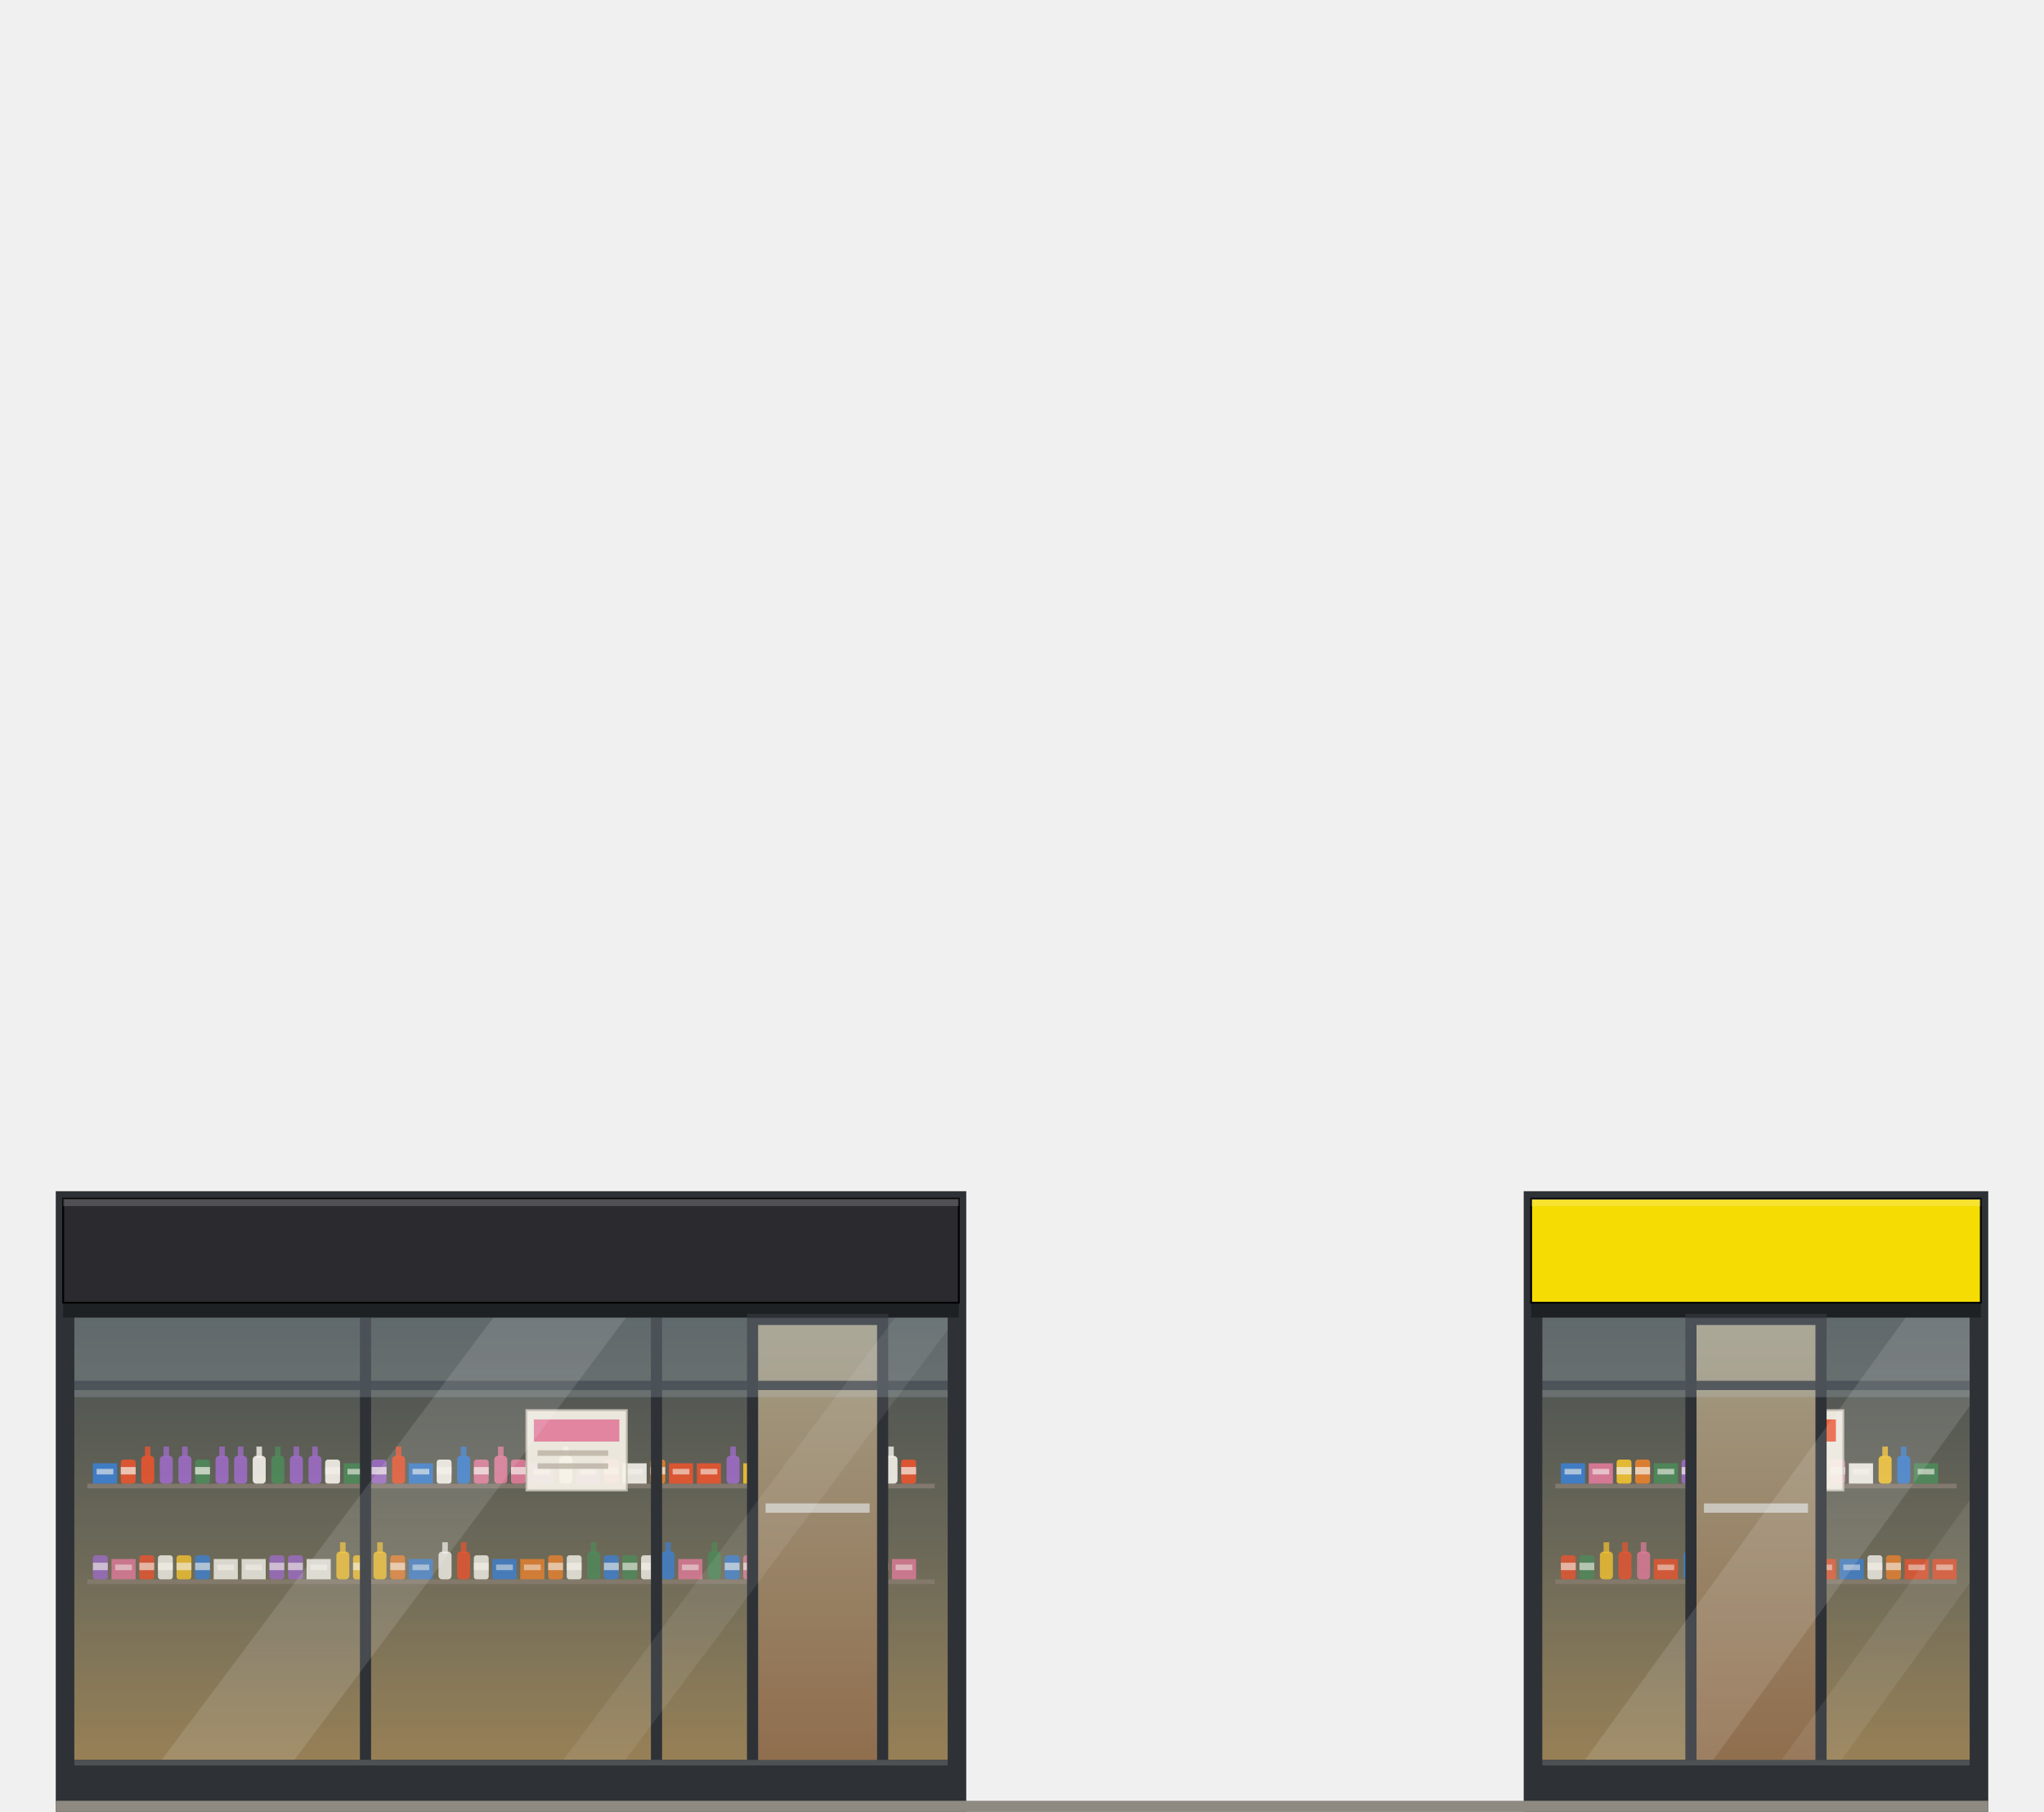
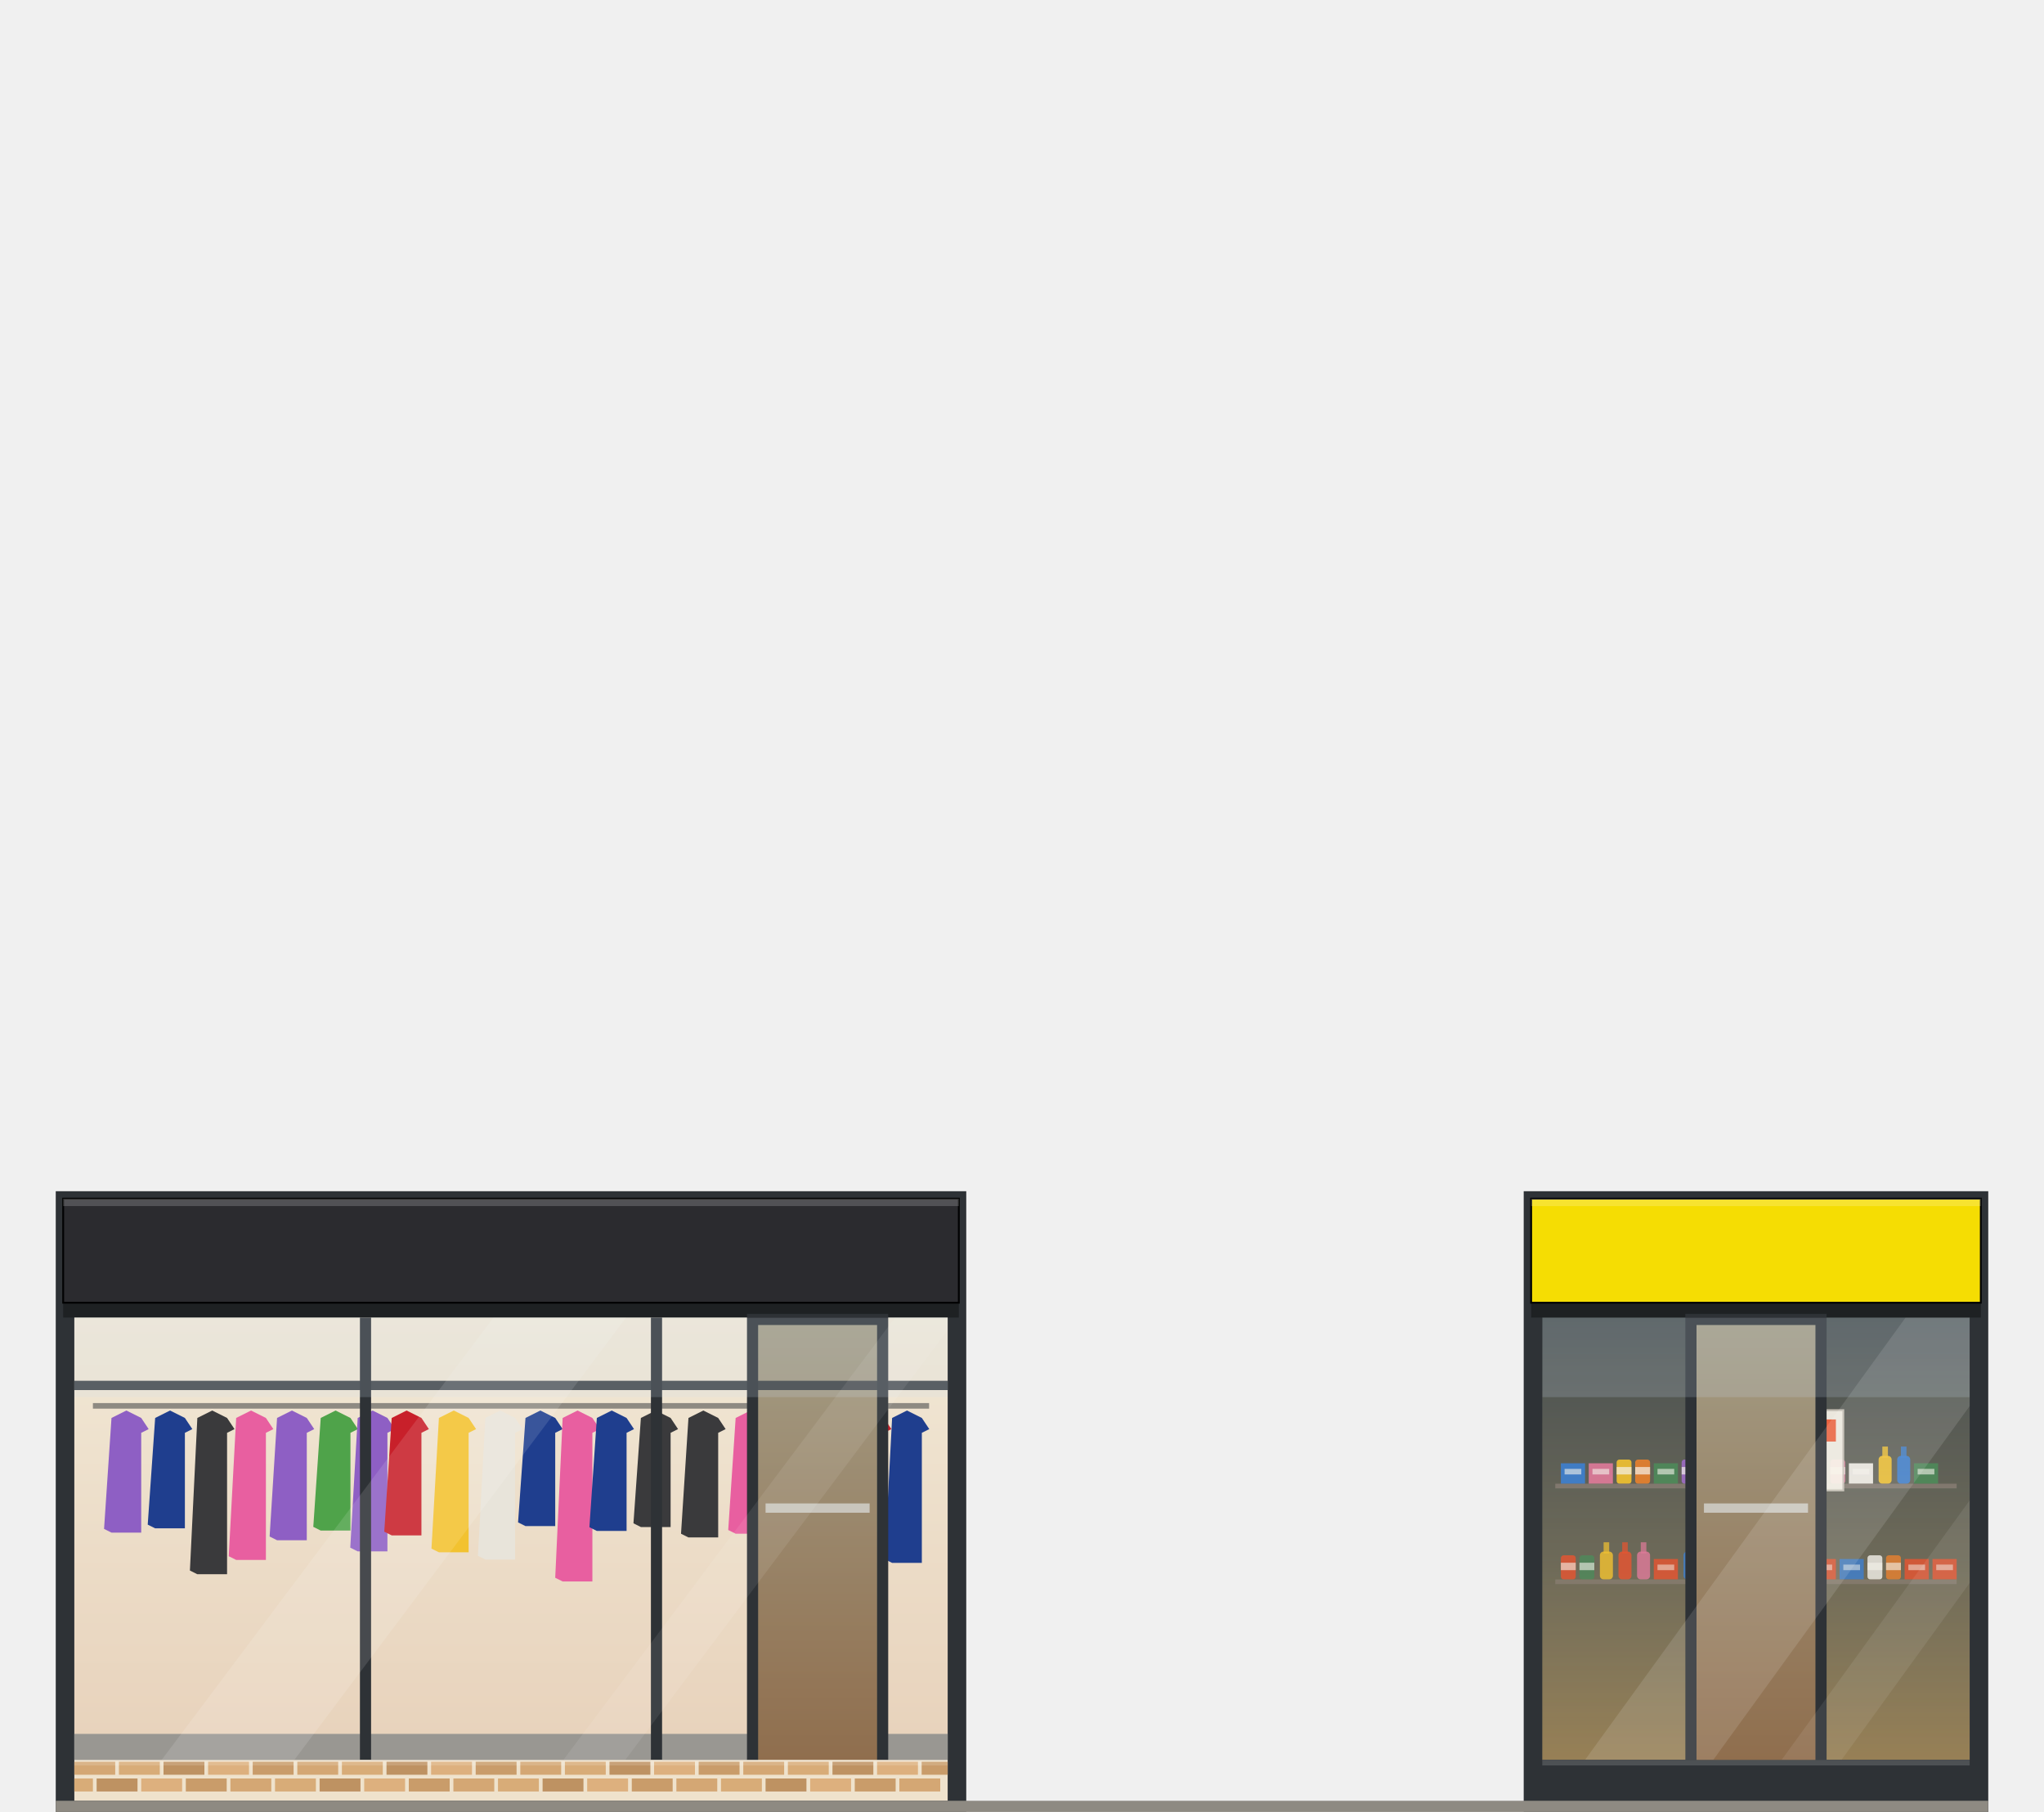
<svg xmlns="http://www.w3.org/2000/svg" width="1100.0" height="975.0" viewBox="0 0 1100.0 975.0">
  <defs>
    <linearGradient id="glass" x1="0" y1="0" x2="0" y2="1">
      <stop offset="0" stop-color="#C4E0EC" />
      <stop offset="1" stop-color="#557A90" />
    </linearGradient>
    <linearGradient id="shade" x1="0" y1="0" x2="0" y2="1">
      <stop offset="0" stop-color="#FFFFFF" stop-opacity="0.1" />
      <stop offset="1" stop-color="#000000" stop-opacity="0.16" />
    </linearGradient>
    <radialGradient id="glow">
      <stop offset="0" stop-color="#FFE9A8" stop-opacity="0.75" />
      <stop offset="1" stop-color="#FFE9A8" stop-opacity="0" />
    </radialGradient>
    <linearGradient id="warm" x1="0" y1="0" x2="0" y2="1">
      <stop offset="0" stop-color="#FFE7B5" />
      <stop offset="1" stop-color="#D98E4A" />
    </linearGradient>
    <linearGradient id="drop" x1="0" y1="0" x2="0" y2="1">
      <stop offset="0" stop-color="#2A1408" stop-opacity="0.3" />
      <stop offset="1" stop-color="#2A1408" stop-opacity="0" />
    </linearGradient>
    <linearGradient id="sun" x1="0" y1="0" x2="1" y2="0">
      <stop offset="0" stop-color="#FFE6B8" stop-opacity="0.14" />
      <stop offset="0.5" stop-color="#FFE6B8" stop-opacity="0" />
      <stop offset="1" stop-color="#1A0C14" stop-opacity="0.12" />
    </linearGradient>
    <radialGradient id="pumpkin_glow">
      <stop offset="0" stop-color="#FFB347" stop-opacity="0.6" />
      <stop offset="1" stop-color="#FFB347" stop-opacity="0" />
    </radialGradient>
  </defs>
  <rect x="30.0" y="641.0" width="490.0" height="334.0" fill="#2E3236" />
  <rect x="34.0" y="645.0" width="482.0" height="56.0" fill="#2B2B2E" stroke="#000000" stroke-width="1.0" opacity="0.95" />
  <rect x="34.0" y="645.0" width="482.0" height="4.0" fill="#FFFFFF" opacity="0.18" />
  <rect x="34.0" y="701.0" width="482.0" height="8.0" fill="#000000" opacity="0.35" />
  <rect x="40.0" y="709.0" width="470.0" height="238.0" fill="#2F3A41" />
-   <defs>
-     <linearGradient id="shoplit158" x1="0" y1="0" x2="0" y2="1">
-       <stop offset="0" stop-color="#FFE7B4" stop-opacity="0.12" />
-       <stop offset="0.55" stop-color="#FFD98E" stop-opacity="0.3" />
-       <stop offset="1" stop-color="#FFC66A" stop-opacity="0.5" />
-     </linearGradient>
-   </defs>
-   <rect x="40.0" y="709.0" width="470.0" height="238.0" fill="url(#shoplit158)" />
-   <rect x="50.0" y="787.4" width="13.0" height="11.0" fill="#3D7FD0" opacity="0.9" />
-   <rect x="52.0" y="790.4" width="9.0" height="3.0" fill="#F4F1EA" opacity="0.6" />
-   <rect x="65.0" y="785.4" width="8.0" height="13.0" fill="#E8542F" opacity="0.9" rx="1.5" />
-   <rect x="65.0" y="789.4" width="8.0" height="4.0" fill="#F4F1EA" opacity="0.7" />
-   <rect x="76.0" y="783.4" width="7.0" height="15.0" fill="#E8542F" opacity="0.9" rx="2" />
-   <rect x="78.0" y="778.4" width="3.0" height="6.0" fill="#E8542F" opacity="0.8" />
-   <rect x="86.0" y="783.4" width="7.0" height="15.0" fill="#9C6CC4" opacity="0.9" rx="2" />
-   <rect x="88.0" y="778.4" width="3.0" height="6.0" fill="#9C6CC4" opacity="0.8" />
-   <rect x="96.0" y="783.4" width="7.0" height="15.0" fill="#9C6CC4" opacity="0.9" rx="2" />
-   <rect x="98.0" y="778.4" width="3.0" height="6.0" fill="#9C6CC4" opacity="0.8" />
-   <rect x="105.0" y="785.4" width="8.0" height="13.0" fill="#4E8A5A" opacity="0.9" rx="1.5" />
-   <rect x="105.0" y="789.4" width="8.0" height="4.0" fill="#F4F1EA" opacity="0.7" />
-   <rect x="116.0" y="783.4" width="7.0" height="15.0" fill="#9C6CC4" opacity="0.9" rx="2" />
-   <rect x="118.0" y="778.4" width="3.0" height="6.0" fill="#9C6CC4" opacity="0.8" />
-   <rect x="126.0" y="783.4" width="7.0" height="15.0" fill="#9C6CC4" opacity="0.9" rx="2" />
-   <rect x="128.0" y="778.4" width="3.0" height="6.0" fill="#9C6CC4" opacity="0.8" />
-   <rect x="136.0" y="783.4" width="7.0" height="15.0" fill="#F4F1EA" opacity="0.9" rx="2" />
-   <rect x="138.0" y="778.4" width="3.0" height="6.0" fill="#F4F1EA" opacity="0.8" />
-   <rect x="146.0" y="783.4" width="7.0" height="15.0" fill="#4E8A5A" opacity="0.9" rx="2" />
-   <rect x="148.0" y="778.4" width="3.0" height="6.0" fill="#4E8A5A" opacity="0.8" />
-   <rect x="156.0" y="783.4" width="7.0" height="15.0" fill="#9C6CC4" opacity="0.9" rx="2" />
-   <rect x="158.0" y="778.4" width="3.0" height="6.0" fill="#9C6CC4" opacity="0.8" />
-   <rect x="166.0" y="783.4" width="7.0" height="15.0" fill="#9C6CC4" opacity="0.9" rx="2" />
-   <rect x="168.0" y="778.4" width="3.0" height="6.0" fill="#9C6CC4" opacity="0.8" />
-   <rect x="175.0" y="785.4" width="8.0" height="13.0" fill="#F4F1EA" opacity="0.9" rx="1.5" />
-   <rect x="175.0" y="789.4" width="8.0" height="4.0" fill="#F4F1EA" opacity="0.7" />
-   <rect x="185.0" y="787.4" width="13.0" height="11.0" fill="#4E8A5A" opacity="0.9" />
-   <rect x="187.0" y="790.4" width="9.0" height="3.0" fill="#F4F1EA" opacity="0.6" />
-   <rect x="200.0" y="785.4" width="8.0" height="13.0" fill="#9C6CC4" opacity="0.9" rx="1.5" />
-   <rect x="200.0" y="789.4" width="8.0" height="4.0" fill="#F4F1EA" opacity="0.7" />
-   <rect x="211.0" y="783.4" width="7.0" height="15.0" fill="#E8542F" opacity="0.9" rx="2" />
-   <rect x="213.0" y="778.4" width="3.0" height="6.0" fill="#E8542F" opacity="0.8" />
-   <rect x="220.0" y="787.4" width="13.0" height="11.0" fill="#3D7FD0" opacity="0.9" />
-   <rect x="222.0" y="790.4" width="9.0" height="3.0" fill="#F4F1EA" opacity="0.6" />
-   <rect x="235.0" y="785.4" width="8.0" height="13.0" fill="#F4F1EA" opacity="0.9" rx="1.5" />
-   <rect x="235.0" y="789.4" width="8.0" height="4.0" fill="#F4F1EA" opacity="0.7" />
-   <rect x="246.0" y="783.4" width="7.0" height="15.0" fill="#3D7FD0" opacity="0.9" rx="2" />
-   <rect x="248.0" y="778.4" width="3.0" height="6.0" fill="#3D7FD0" opacity="0.8" />
-   <rect x="255.0" y="785.4" width="8.0" height="13.0" fill="#E07A9A" opacity="0.9" rx="1.5" />
-   <rect x="255.0" y="789.4" width="8.0" height="4.0" fill="#F4F1EA" opacity="0.7" />
-   <rect x="266.0" y="783.4" width="7.0" height="15.0" fill="#E07A9A" opacity="0.9" rx="2" />
-   <rect x="268.0" y="778.4" width="3.0" height="6.0" fill="#E07A9A" opacity="0.8" />
-   <rect x="275.0" y="785.4" width="8.0" height="13.0" fill="#E07A9A" opacity="0.9" rx="1.5" />
-   <rect x="275.0" y="789.4" width="8.0" height="4.0" fill="#F4F1EA" opacity="0.7" />
-   <rect x="285.0" y="787.4" width="13.0" height="11.0" fill="#9C6CC4" opacity="0.9" />
-   <rect x="287.0" y="790.4" width="9.0" height="3.0" fill="#F4F1EA" opacity="0.6" />
-   <rect x="301.0" y="783.4" width="7.0" height="15.0" fill="#F4F1EA" opacity="0.9" rx="2" />
-   <rect x="303.0" y="778.4" width="3.0" height="6.0" fill="#F4F1EA" opacity="0.8" />
-   <rect x="310.0" y="787.4" width="13.0" height="11.0" fill="#9C6CC4" opacity="0.9" />
-   <rect x="312.0" y="790.4" width="9.0" height="3.0" fill="#F4F1EA" opacity="0.6" />
-   <rect x="325.0" y="785.4" width="8.0" height="13.0" fill="#E07A9A" opacity="0.9" rx="1.5" />
-   <rect x="325.0" y="789.4" width="8.0" height="4.0" fill="#F4F1EA" opacity="0.7" />
-   <rect x="335.0" y="787.4" width="13.0" height="11.0" fill="#F4F1EA" opacity="0.9" />
-   <rect x="337.0" y="790.4" width="9.0" height="3.0" fill="#F4F1EA" opacity="0.6" />
-   <rect x="350.0" y="785.4" width="8.0" height="13.0" fill="#E8812E" opacity="0.9" rx="1.5" />
-   <rect x="350.0" y="789.4" width="8.0" height="4.0" fill="#F4F1EA" opacity="0.7" />
-   <rect x="360.0" y="787.4" width="13.0" height="11.0" fill="#E8542F" opacity="0.9" />
-   <rect x="362.0" y="790.4" width="9.0" height="3.0" fill="#F4F1EA" opacity="0.6" />
-   <rect x="375.0" y="787.4" width="13.0" height="11.0" fill="#E8542F" opacity="0.9" />
-   <rect x="377.0" y="790.4" width="9.0" height="3.0" fill="#F4F1EA" opacity="0.6" />
-   <rect x="391.0" y="783.4" width="7.0" height="15.0" fill="#9C6CC4" opacity="0.9" rx="2" />
-   <rect x="393.0" y="778.4" width="3.0" height="6.0" fill="#9C6CC4" opacity="0.8" />
-   <rect x="400.0" y="787.4" width="13.0" height="11.0" fill="#F2C230" opacity="0.9" />
-   <rect x="402.0" y="790.4" width="9.0" height="3.0" fill="#F4F1EA" opacity="0.6" />
-   <rect x="415.0" y="785.4" width="8.0" height="13.0" fill="#4E8A5A" opacity="0.9" rx="1.5" />
-   <rect x="415.0" y="789.4" width="8.0" height="4.0" fill="#F4F1EA" opacity="0.7" />
-   <rect x="426.0" y="783.4" width="7.0" height="15.0" fill="#3D7FD0" opacity="0.9" rx="2" />
-   <rect x="428.0" y="778.4" width="3.0" height="6.0" fill="#3D7FD0" opacity="0.8" />
-   <rect x="435.0" y="787.4" width="13.0" height="11.0" fill="#F4F1EA" opacity="0.9" />
-   <rect x="437.0" y="790.4" width="9.0" height="3.0" fill="#F4F1EA" opacity="0.6" />
-   <rect x="450.0" y="787.4" width="13.0" height="11.0" fill="#F2C230" opacity="0.9" />
-   <rect x="452.0" y="790.4" width="9.0" height="3.0" fill="#F4F1EA" opacity="0.6" />
-   <rect x="466.0" y="783.4" width="7.0" height="15.0" fill="#9C6CC4" opacity="0.9" rx="2" />
-   <rect x="468.0" y="778.4" width="3.0" height="6.0" fill="#9C6CC4" opacity="0.8" />
-   <rect x="476.0" y="783.4" width="7.0" height="15.0" fill="#F4F1EA" opacity="0.9" rx="2" />
-   <rect x="478.0" y="778.4" width="3.0" height="6.0" fill="#F4F1EA" opacity="0.8" />
-   <rect x="485.0" y="785.4" width="8.0" height="13.0" fill="#E8542F" opacity="0.9" rx="1.5" />
-   <rect x="485.0" y="789.4" width="8.0" height="4.0" fill="#F4F1EA" opacity="0.7" />
-   <rect x="47.0" y="798.4" width="456.0" height="2.5" fill="#8E8278" opacity="0.7" />
-   <rect x="50.0" y="836.9" width="8.0" height="13.0" fill="#9C6CC4" opacity="0.8" rx="1.5" />
-   <rect x="50.0" y="840.9" width="8.0" height="4.0" fill="#F4F1EA" opacity="0.6" />
-   <rect x="60.0" y="838.9" width="13.0" height="11.0" fill="#E07A9A" opacity="0.8" />
-   <rect x="62.0" y="841.9" width="9.0" height="3.0" fill="#F4F1EA" opacity="0.5" />
-   <rect x="75.0" y="836.9" width="8.0" height="13.0" fill="#E8542F" opacity="0.8" rx="1.5" />
-   <rect x="75.0" y="840.9" width="8.0" height="4.0" fill="#F4F1EA" opacity="0.6" />
-   <rect x="85.0" y="836.9" width="8.0" height="13.0" fill="#F4F1EA" opacity="0.8" rx="1.5" />
-   <rect x="85.0" y="840.9" width="8.0" height="4.0" fill="#F4F1EA" opacity="0.6" />
-   <rect x="95.0" y="836.9" width="8.0" height="13.0" fill="#F2C230" opacity="0.8" rx="1.5" />
-   <rect x="95.0" y="840.9" width="8.0" height="4.0" fill="#F4F1EA" opacity="0.6" />
-   <rect x="105.0" y="836.9" width="8.0" height="13.0" fill="#3D7FD0" opacity="0.8" rx="1.5" />
-   <rect x="105.0" y="840.9" width="8.0" height="4.0" fill="#F4F1EA" opacity="0.6" />
-   <rect x="115.0" y="838.9" width="13.0" height="11.0" fill="#F4F1EA" opacity="0.8" />
-   <rect x="117.0" y="841.9" width="9.0" height="3.0" fill="#F4F1EA" opacity="0.5" />
-   <rect x="130.0" y="838.9" width="13.0" height="11.0" fill="#F4F1EA" opacity="0.8" />
-   <rect x="132.0" y="841.9" width="9.0" height="3.0" fill="#F4F1EA" opacity="0.5" />
-   <rect x="145.0" y="836.9" width="8.0" height="13.0" fill="#9C6CC4" opacity="0.8" rx="1.5" />
-   <rect x="145.0" y="840.9" width="8.0" height="4.0" fill="#F4F1EA" opacity="0.6" />
-   <rect x="155.0" y="836.9" width="8.0" height="13.0" fill="#9C6CC4" opacity="0.8" rx="1.5" />
-   <rect x="155.0" y="840.9" width="8.0" height="4.0" fill="#F4F1EA" opacity="0.6" />
-   <rect x="165.0" y="838.9" width="13.0" height="11.0" fill="#F4F1EA" opacity="0.8" />
-   <rect x="167.0" y="841.9" width="9.0" height="3.0" fill="#F4F1EA" opacity="0.5" />
-   <rect x="181.0" y="834.9" width="7.0" height="15.0" fill="#F2C230" opacity="0.8" rx="2" />
-   <rect x="183.0" y="829.9" width="3.0" height="6.0" fill="#F2C230" opacity="0.7" />
-   <rect x="190.0" y="836.9" width="8.0" height="13.0" fill="#F2C230" opacity="0.8" rx="1.5" />
-   <rect x="190.0" y="840.9" width="8.0" height="4.0" fill="#F4F1EA" opacity="0.6" />
-   <rect x="201.0" y="834.9" width="7.0" height="15.0" fill="#F2C230" opacity="0.8" rx="2" />
-   <rect x="203.0" y="829.9" width="3.0" height="6.0" fill="#F2C230" opacity="0.7" />
-   <rect x="210.0" y="836.9" width="8.0" height="13.0" fill="#E8812E" opacity="0.8" rx="1.5" />
-   <rect x="210.0" y="840.9" width="8.0" height="4.0" fill="#F4F1EA" opacity="0.6" />
-   <rect x="220.0" y="838.9" width="13.0" height="11.0" fill="#3D7FD0" opacity="0.8" />
-   <rect x="222.0" y="841.9" width="9.0" height="3.0" fill="#F4F1EA" opacity="0.5" />
-   <rect x="236.0" y="834.9" width="7.0" height="15.0" fill="#F4F1EA" opacity="0.8" rx="2" />
-   <rect x="238.0" y="829.9" width="3.0" height="6.0" fill="#F4F1EA" opacity="0.7" />
-   <rect x="246.0" y="834.9" width="7.0" height="15.0" fill="#E8542F" opacity="0.8" rx="2" />
-   <rect x="248.0" y="829.9" width="3.0" height="6.0" fill="#E8542F" opacity="0.7" />
-   <rect x="255.0" y="836.9" width="8.0" height="13.0" fill="#F4F1EA" opacity="0.8" rx="1.5" />
-   <rect x="255.0" y="840.9" width="8.0" height="4.0" fill="#F4F1EA" opacity="0.6" />
-   <rect x="265.0" y="838.9" width="13.0" height="11.0" fill="#3D7FD0" opacity="0.8" />
-   <rect x="267.0" y="841.9" width="9.0" height="3.0" fill="#F4F1EA" opacity="0.5" />
-   <rect x="280.0" y="838.9" width="13.0" height="11.0" fill="#E8812E" opacity="0.8" />
-   <rect x="282.0" y="841.9" width="9.0" height="3.0" fill="#F4F1EA" opacity="0.5" />
-   <rect x="295.0" y="836.9" width="8.0" height="13.0" fill="#E8812E" opacity="0.8" rx="1.5" />
-   <rect x="295.0" y="840.9" width="8.0" height="4.0" fill="#F4F1EA" opacity="0.6" />
-   <rect x="305.0" y="836.9" width="8.0" height="13.0" fill="#F4F1EA" opacity="0.8" rx="1.5" />
-   <rect x="305.0" y="840.9" width="8.0" height="4.0" fill="#F4F1EA" opacity="0.6" />
-   <rect x="316.0" y="834.9" width="7.0" height="15.0" fill="#4E8A5A" opacity="0.8" rx="2" />
-   <rect x="318.0" y="829.9" width="3.0" height="6.0" fill="#4E8A5A" opacity="0.7" />
-   <rect x="325.0" y="836.9" width="8.0" height="13.0" fill="#3D7FD0" opacity="0.8" rx="1.5" />
-   <rect x="325.0" y="840.9" width="8.0" height="4.0" fill="#F4F1EA" opacity="0.6" />
-   <rect x="335.0" y="836.9" width="8.0" height="13.0" fill="#4E8A5A" opacity="0.8" rx="1.5" />
-   <rect x="335.0" y="840.9" width="8.0" height="4.0" fill="#F4F1EA" opacity="0.6" />
-   <rect x="345.0" y="836.9" width="8.0" height="13.0" fill="#F4F1EA" opacity="0.8" rx="1.5" />
-   <rect x="345.0" y="840.9" width="8.0" height="4.0" fill="#F4F1EA" opacity="0.6" />
-   <rect x="356.0" y="834.9" width="7.0" height="15.0" fill="#3D7FD0" opacity="0.8" rx="2" />
-   <rect x="358.0" y="829.9" width="3.0" height="6.0" fill="#3D7FD0" opacity="0.7" />
-   <rect x="365.0" y="838.9" width="13.0" height="11.0" fill="#E07A9A" opacity="0.8" />
-   <rect x="367.0" y="841.9" width="9.0" height="3.0" fill="#F4F1EA" opacity="0.5" />
-   <rect x="381.0" y="834.9" width="7.0" height="15.0" fill="#4E8A5A" opacity="0.8" rx="2" />
-   <rect x="383.0" y="829.9" width="3.0" height="6.0" fill="#4E8A5A" opacity="0.7" />
-   <rect x="390.0" y="836.9" width="8.0" height="13.0" fill="#3D7FD0" opacity="0.8" rx="1.5" />
-   <rect x="390.0" y="840.9" width="8.0" height="4.0" fill="#F4F1EA" opacity="0.6" />
-   <rect x="400.0" y="836.9" width="8.0" height="13.0" fill="#E07A9A" opacity="0.8" rx="1.5" />
-   <rect x="400.0" y="840.9" width="8.0" height="4.0" fill="#F4F1EA" opacity="0.6" />
-   <rect x="410.0" y="838.9" width="13.0" height="11.0" fill="#4E8A5A" opacity="0.8" />
-   <rect x="412.0" y="841.9" width="9.0" height="3.0" fill="#F4F1EA" opacity="0.5" />
-   <rect x="426.0" y="834.9" width="7.0" height="15.0" fill="#F4F1EA" opacity="0.8" rx="2" />
-   <rect x="428.0" y="829.9" width="3.0" height="6.0" fill="#F4F1EA" opacity="0.7" />
-   <rect x="435.0" y="836.9" width="8.0" height="13.0" fill="#E8542F" opacity="0.8" rx="1.5" />
-   <rect x="435.0" y="840.9" width="8.0" height="4.0" fill="#F4F1EA" opacity="0.6" />
-   <rect x="446.0" y="834.9" width="7.0" height="15.0" fill="#9C6CC4" opacity="0.8" rx="2" />
-   <rect x="448.0" y="829.9" width="3.0" height="6.0" fill="#9C6CC4" opacity="0.7" />
-   <rect x="455.0" y="838.9" width="13.0" height="11.0" fill="#F4F1EA" opacity="0.8" />
-   <rect x="457.0" y="841.9" width="9.0" height="3.0" fill="#F4F1EA" opacity="0.5" />
-   <rect x="470.0" y="836.9" width="8.0" height="13.0" fill="#E8542F" opacity="0.8" rx="1.5" />
-   <rect x="470.0" y="840.9" width="8.0" height="4.0" fill="#F4F1EA" opacity="0.6" />
-   <rect x="480.0" y="838.9" width="13.0" height="11.0" fill="#E07A9A" opacity="0.8" />
-   <rect x="482.0" y="841.9" width="9.0" height="3.0" fill="#F4F1EA" opacity="0.5" />
-   <rect x="47.0" y="849.9" width="456.0" height="2.5" fill="#8E8278" opacity="0.6" />
-   <rect x="283.3" y="758.8" width="54.0" height="43.2" fill="#F7F3E8" stroke="#C9C3B8" stroke-width="1.0" opacity="0.92" />
-   <rect x="287.3" y="763.8" width="46.0" height="11.9" fill="#E07A9A" opacity="0.9" />
-   <rect x="289.3" y="780.4" width="38.0" height="3.0" fill="#B9B2A4" opacity="0.8" />
-   <rect x="289.3" y="787.4" width="38.0" height="3.0" fill="#B9B2A4" opacity="0.8" />
+   <clipPath id="in1">
+     <rect x="40.0" y="709.0" width="470.0" height="238.0" />
+   </clipPath>
+   <g clip-path="url(#in1)">
+     <rect x="40.0" y="709.0" width="470.0" height="238.0" fill="#ECE8E0" />
+     <rect x="40.0" y="709.0" width="470.0" height="238.0" fill="url(#warm)" opacity="0.25" />
+     <rect x="40.0" y="933.0" width="470.0" height="14.0" fill="#999792" />
+     <rect x="50.0" y="755.0" width="450.0" height="3.0" fill="#8E8A82" />
+     <path d="M60.0 763.0 l8 -4 l8 4 l4 6 l-4 2 v53.7 h-16 v-0.0 l-4 -2 z" fill="#8E5FC4" />
+     <path d="M83.5 763.0 l8 -4 l8 4 l4 6 l-4 2 v51.4 h-16 v-0.0 l-4 -2 z" fill="#1F3E8E" />
+     <path d="M106.2 763.0 l8 -4 l8 4 l4 6 l-4 2 v76.1 h-16 v-0.0 l-4 -2 z" fill="#3A3A3C" />
+     <path d="M127.1 763.0 l8 -4 l8 4 l4 6 l-4 2 v68.4 h-16 v-0.0 l-4 -2 z" fill="#E85FA0" />
+     <path d="M149.1 763.0 l8 -4 l8 4 l4 6 l-4 2 v57.8 h-16 v-0.0 l-4 -2 z" fill="#8E5FC4" />
+     <path d="M172.6 763.0 l8 -4 l8 4 l4 6 l-4 2 v52.6 h-16 v-0.0 l-4 -2 z" fill="#4FA34A" />
+     <path d="M192.5 763.0 l8 -4 l8 4 l4 6 l-4 2 v63.8 h-16 v-0.0 l-4 -2 z" fill="#8E5FC4" />
+     <path d="M210.8 763.0 l8 -4 l8 4 l4 6 l-4 2 v55.2 h-16 v-0.0 l-4 -2 z" fill="#C8202A" />
+     <path d="M236.2 763.0 l8 -4 l8 4 l4 6 l-4 2 v64.3 h-16 v-0.0 l-4 -2 z" fill="#F2C230" />
+     <path d="M261.2 763.0 l8 -4 l8 4 l4 6 l-4 2 v68.2 h-16 v-0.0 l-4 -2 z" fill="#E8E4DA" />
+     <path d="M282.8 763.0 l8 -4 l8 4 l4 6 l-4 2 v50.2 h-16 v-0.0 l-4 -2 z" fill="#1F3E8E" />
+     <path d="M302.8 763.0 l8 -4 l8 4 l4 6 l-4 2 v80.0 h-16 v-0.0 l-4 -2 z" fill="#E85FA0" />
+     <path d="M321.2 763.0 l8 -4 l8 4 l4 6 l-4 2 v52.8 h-16 v-0.0 l-4 -2 z" fill="#1F3E8E" />
+     <path d="M344.9 763.0 l8 -4 l8 4 l4 6 l-4 2 v50.7 h-16 v-0.0 l-4 -2 z" fill="#3A3A3C" />
+     <path d="M370.5 763.0 l8 -4 l8 4 l4 6 l-4 2 v56.3 h-16 v-0.0 l-4 -2 z" fill="#3A3A3C" />
+     <path d="M395.9 763.0 l8 -4 l8 4 l4 6 l-4 2 v54.3 h-16 v-0.0 l-4 -2 z" fill="#E85FA0" />
+     <path d="M419.0 763.0 l8 -4 l8 4 l4 6 l-4 2 v73.4 h-16 v-0.0 l-4 -2 z" fill="#8E5FC4" />
+     <path d="M439.4 763.0 l8 -4 l8 4 l4 6 l-4 2 v52.0 h-16 v-0.0 l-4 -2 z" fill="#1F3E8E" />
+     <path d="M459.7 763.0 l8 -4 l8 4 l4 6 l-4 2 v54.6 h-16 v-0.0 l-4 -2 z" fill="#C8202A" />
+     <path d="M480.1 763.0 l8 -4 l8 4 l4 6 l-4 2 v70.0 h-16 v-0.0 l-4 -2 z" fill="#1F3E8E" />
+     <circle cx="416.0" cy="823.0" r="9.0" fill="#E8E4DA" />
+     <path d="M409.0 833.0 l14 0 l4 50 l-22 0 z" fill="#3A3A3C" />
+     <rect x="415.0" y="883.0" width="2.0" height="50.0" fill="#8E8A82" />
+   </g>
  <rect x="402.0" y="707.0" width="76.0" height="262.0" fill="#2E3236" />
  <rect x="408.0" y="713.0" width="64.0" height="250.0" fill="#33404A" />
  <rect x="408.0" y="713.0" width="64.0" height="250.0" fill="url(#warm)" opacity="0.55" />
  <rect x="412.0" y="809.0" width="56.0" height="5.0" fill="#C9C5BC" />
  <rect x="193.7" y="709.0" width="6.0" height="238.0" fill="#2E3236" />
  <rect x="350.3" y="709.0" width="6.0" height="238.0" fill="#2E3236" />
  <rect x="40.0" y="743.0" width="470.0" height="5.0" fill="#2E3236" opacity="0.9" />
-   <rect x="40.0" y="947.0" width="470.0" height="22.0" fill="#2E3236" />
+   <rect x="40.0" y="947.0" width="470.0" height="22.0" fill="#EFE2CC" />
+   <rect x="40.0" y="948.0" width="22.0" height="7.0" fill="#D4A774" />
+   <rect x="64.0" y="948.0" width="22.0" height="7.0" fill="#D8AC78" />
+   <rect x="88.0" y="948.0" width="22.0" height="7.0" fill="#BE9262" />
+   <rect x="112.0" y="948.0" width="22.0" height="7.0" fill="#DDB07E" />
+   <rect x="136.0" y="948.0" width="22.0" height="7.0" fill="#C99C6A" />
+   <rect x="160.0" y="948.0" width="22.0" height="7.0" fill="#D4A774" />
+   <rect x="184.0" y="948.0" width="22.0" height="7.0" fill="#D8AC78" />
+   <rect x="208.0" y="948.0" width="22.0" height="7.0" fill="#BE9262" />
+   <rect x="232.0" y="948.0" width="22.0" height="7.0" fill="#DDB07E" />
+   <rect x="256.0" y="948.0" width="22.0" height="7.0" fill="#C99C6A" />
+   <rect x="280.0" y="948.0" width="22.0" height="7.0" fill="#D4A774" />
+   <rect x="304.0" y="948.0" width="22.0" height="7.0" fill="#D8AC78" />
+   <rect x="328.0" y="948.0" width="22.0" height="7.0" fill="#BE9262" />
+   <rect x="352.0" y="948.0" width="22.0" height="7.0" fill="#DDB07E" />
+   <rect x="376.0" y="948.0" width="22.0" height="7.0" fill="#C99C6A" />
+   <rect x="400.0" y="948.0" width="22.0" height="7.0" fill="#D4A774" />
+   <rect x="424.0" y="948.0" width="22.0" height="7.0" fill="#D8AC78" />
+   <rect x="448.0" y="948.0" width="22.0" height="7.0" fill="#BE9262" />
+   <rect x="472.0" y="948.0" width="22.0" height="7.0" fill="#DDB07E" />
+   <rect x="496.0" y="948.0" width="14.0" height="7.0" fill="#C99C6A" />
+   <rect x="40.0" y="957.0" width="10.0" height="7.0" fill="#D8AC78" />
+   <rect x="52.0" y="957.0" width="22.0" height="7.0" fill="#BE9262" />
+   <rect x="76.0" y="957.0" width="22.0" height="7.0" fill="#DDB07E" />
+   <rect x="100.0" y="957.0" width="22.0" height="7.0" fill="#C99C6A" />
+   <rect x="124.0" y="957.0" width="22.0" height="7.0" fill="#D4A774" />
+   <rect x="148.0" y="957.0" width="22.0" height="7.0" fill="#D8AC78" />
+   <rect x="172.0" y="957.0" width="22.0" height="7.0" fill="#BE9262" />
+   <rect x="196.0" y="957.0" width="22.0" height="7.0" fill="#DDB07E" />
+   <rect x="220.0" y="957.0" width="22.0" height="7.0" fill="#C99C6A" />
+   <rect x="244.0" y="957.0" width="22.0" height="7.0" fill="#D4A774" />
+   <rect x="268.0" y="957.0" width="22.0" height="7.0" fill="#D8AC78" />
+   <rect x="292.0" y="957.0" width="22.0" height="7.0" fill="#BE9262" />
+   <rect x="316.0" y="957.0" width="22.0" height="7.0" fill="#DDB07E" />
+   <rect x="340.0" y="957.0" width="22.0" height="7.0" fill="#C99C6A" />
+   <rect x="364.0" y="957.0" width="22.0" height="7.0" fill="#D4A774" />
+   <rect x="388.0" y="957.0" width="22.0" height="7.0" fill="#D8AC78" />
+   <rect x="412.0" y="957.0" width="22.0" height="7.0" fill="#BE9262" />
+   <rect x="436.0" y="957.0" width="22.0" height="7.0" fill="#DDB07E" />
+   <rect x="460.0" y="957.0" width="22.0" height="7.0" fill="#C99C6A" />
+   <rect x="484.0" y="957.0" width="22.0" height="7.0" fill="#D4A774" />
  <rect x="40.0" y="947.0" width="470.0" height="3.0" fill="#FFFFFF" opacity="0.15" />
-   <clipPath id="pane1">
+   <clipPath id="pane2">
    <rect x="40.0" y="709.0" width="470.0" height="238.0" />
  </clipPath>
-   <g clip-path="url(#pane1)">
+   <g clip-path="url(#pane2)">
    <path d="M87.0 947.0 l178.5 -238.0 l71.4 0 l-178.5 238.0 Z" fill="#FFFFFF" opacity="0.12" />
    <path d="M303.2 947.0 l178.5 -238.0 l33.3 0 l-178.5 238.0 Z" fill="#FFFFFF" opacity="0.08" />
    <rect x="40.0" y="709.0" width="470.0" height="42.8" fill="#CFE0EC" opacity="0.18" />
  </g>
  <rect x="820.0" y="641.0" width="250.0" height="334.0" fill="#2E3236" />
  <rect x="824.0" y="645.0" width="242.0" height="56.0" fill="#FFE600" stroke="#000000" stroke-width="1.0" opacity="0.95" />
  <rect x="824.0" y="645.0" width="242.0" height="4.0" fill="#FFFFFF" opacity="0.18" />
  <rect x="824.0" y="701.0" width="242.0" height="8.0" fill="#000000" opacity="0.35" />
  <rect x="830.0" y="709.0" width="230.0" height="238.0" fill="#2F3A41" />
  <defs>
    <linearGradient id="shoplit948" x1="0" y1="0" x2="0" y2="1">
      <stop offset="0" stop-color="#FFE7B4" stop-opacity="0.12" />
      <stop offset="0.55" stop-color="#FFD98E" stop-opacity="0.3" />
      <stop offset="1" stop-color="#FFC66A" stop-opacity="0.5" />
    </linearGradient>
  </defs>
  <rect x="830.0" y="709.0" width="230.0" height="238.0" fill="url(#shoplit948)" />
  <rect x="840.0" y="787.4" width="13.0" height="11.0" fill="#3D7FD0" opacity="0.9" />
  <rect x="842.0" y="790.4" width="9.0" height="3.0" fill="#F4F1EA" opacity="0.6" />
  <rect x="855.0" y="787.4" width="13.0" height="11.0" fill="#E07A9A" opacity="0.9" />
  <rect x="857.0" y="790.4" width="9.0" height="3.0" fill="#F4F1EA" opacity="0.6" />
  <rect x="870.0" y="785.4" width="8.0" height="13.0" fill="#F2C230" opacity="0.9" rx="1.5" />
  <rect x="870.0" y="789.4" width="8.0" height="4.0" fill="#F4F1EA" opacity="0.7" />
  <rect x="880.0" y="785.4" width="8.0" height="13.0" fill="#E8812E" opacity="0.9" rx="1.5" />
  <rect x="880.0" y="789.4" width="8.0" height="4.0" fill="#F4F1EA" opacity="0.7" />
  <rect x="890.0" y="787.4" width="13.0" height="11.0" fill="#4E8A5A" opacity="0.9" />
  <rect x="892.0" y="790.4" width="9.0" height="3.0" fill="#F4F1EA" opacity="0.6" />
  <rect x="905.0" y="785.4" width="8.0" height="13.0" fill="#9C6CC4" opacity="0.9" rx="1.5" />
  <rect x="905.0" y="789.4" width="8.0" height="4.0" fill="#F4F1EA" opacity="0.7" />
  <rect x="915.0" y="787.4" width="13.0" height="11.0" fill="#9C6CC4" opacity="0.9" />
  <rect x="917.0" y="790.4" width="9.0" height="3.0" fill="#F4F1EA" opacity="0.6" />
  <rect x="930.0" y="787.4" width="13.0" height="11.0" fill="#F4F1EA" opacity="0.9" />
  <rect x="932.0" y="790.4" width="9.0" height="3.0" fill="#F4F1EA" opacity="0.6" />
  <rect x="945.0" y="787.4" width="13.0" height="11.0" fill="#9C6CC4" opacity="0.9" />
  <rect x="947.0" y="790.4" width="9.0" height="3.0" fill="#F4F1EA" opacity="0.6" />
  <rect x="961.0" y="783.4" width="7.0" height="15.0" fill="#4E8A5A" opacity="0.9" rx="2" />
  <rect x="963.0" y="778.4" width="3.0" height="6.0" fill="#4E8A5A" opacity="0.8" />
  <rect x="970.0" y="787.4" width="13.0" height="11.0" fill="#E8542F" opacity="0.9" />
  <rect x="972.0" y="790.4" width="9.0" height="3.0" fill="#F4F1EA" opacity="0.6" />
  <rect x="985.0" y="785.4" width="8.0" height="13.0" fill="#E07A9A" opacity="0.9" rx="1.5" />
  <rect x="985.0" y="789.4" width="8.0" height="4.0" fill="#F4F1EA" opacity="0.7" />
  <rect x="995.0" y="787.4" width="13.0" height="11.0" fill="#F4F1EA" opacity="0.9" />
  <rect x="997.0" y="790.4" width="9.0" height="3.0" fill="#F4F1EA" opacity="0.6" />
  <rect x="1011.0" y="783.4" width="7.0" height="15.0" fill="#F2C230" opacity="0.9" rx="2" />
  <rect x="1013.0" y="778.4" width="3.0" height="6.0" fill="#F2C230" opacity="0.8" />
  <rect x="1021.0" y="783.4" width="7.0" height="15.0" fill="#3D7FD0" opacity="0.9" rx="2" />
  <rect x="1023.0" y="778.4" width="3.0" height="6.0" fill="#3D7FD0" opacity="0.8" />
  <rect x="1030.0" y="787.4" width="13.0" height="11.0" fill="#4E8A5A" opacity="0.9" />
  <rect x="1032.0" y="790.4" width="9.0" height="3.0" fill="#F4F1EA" opacity="0.6" />
  <rect x="837.0" y="798.4" width="216.0" height="2.5" fill="#8E8278" opacity="0.7" />
  <rect x="840.0" y="836.9" width="8.0" height="13.0" fill="#E8542F" opacity="0.8" rx="1.5" />
  <rect x="840.0" y="840.9" width="8.0" height="4.0" fill="#F4F1EA" opacity="0.6" />
  <rect x="850.0" y="836.9" width="8.0" height="13.0" fill="#4E8A5A" opacity="0.8" rx="1.5" />
  <rect x="850.0" y="840.9" width="8.0" height="4.0" fill="#F4F1EA" opacity="0.6" />
  <rect x="861.0" y="834.9" width="7.0" height="15.0" fill="#F2C230" opacity="0.8" rx="2" />
  <rect x="863.0" y="829.9" width="3.0" height="6.0" fill="#F2C230" opacity="0.7" />
  <rect x="871.0" y="834.9" width="7.0" height="15.0" fill="#E8542F" opacity="0.8" rx="2" />
  <rect x="873.0" y="829.9" width="3.0" height="6.0" fill="#E8542F" opacity="0.7" />
  <rect x="881.0" y="834.9" width="7.0" height="15.0" fill="#E07A9A" opacity="0.8" rx="2" />
  <rect x="883.0" y="829.9" width="3.0" height="6.0" fill="#E07A9A" opacity="0.7" />
  <rect x="890.0" y="838.9" width="13.0" height="11.0" fill="#E8542F" opacity="0.8" />
  <rect x="892.0" y="841.9" width="9.0" height="3.0" fill="#F4F1EA" opacity="0.5" />
  <rect x="906.0" y="834.9" width="7.0" height="15.0" fill="#3D7FD0" opacity="0.8" rx="2" />
  <rect x="908.0" y="829.9" width="3.0" height="6.0" fill="#3D7FD0" opacity="0.7" />
  <rect x="916.0" y="834.9" width="7.0" height="15.0" fill="#9C6CC4" opacity="0.8" rx="2" />
  <rect x="918.0" y="829.9" width="3.0" height="6.0" fill="#9C6CC4" opacity="0.7" />
  <rect x="925.0" y="836.9" width="8.0" height="13.0" fill="#E07A9A" opacity="0.8" rx="1.5" />
  <rect x="925.0" y="840.9" width="8.0" height="4.0" fill="#F4F1EA" opacity="0.6" />
  <rect x="935.0" y="836.9" width="8.0" height="13.0" fill="#F4F1EA" opacity="0.8" rx="1.5" />
  <rect x="935.0" y="840.9" width="8.0" height="4.0" fill="#F4F1EA" opacity="0.6" />
  <rect x="946.0" y="834.9" width="7.0" height="15.0" fill="#E8542F" opacity="0.8" rx="2" />
  <rect x="948.0" y="829.9" width="3.0" height="6.0" fill="#E8542F" opacity="0.7" />
  <rect x="955.0" y="836.9" width="8.0" height="13.0" fill="#F4F1EA" opacity="0.8" rx="1.5" />
  <rect x="955.0" y="840.9" width="8.0" height="4.0" fill="#F4F1EA" opacity="0.6" />
  <rect x="966.0" y="834.9" width="7.0" height="15.0" fill="#9C6CC4" opacity="0.8" rx="2" />
  <rect x="968.0" y="829.9" width="3.0" height="6.0" fill="#9C6CC4" opacity="0.7" />
  <rect x="975.0" y="838.9" width="13.0" height="11.0" fill="#E8542F" opacity="0.8" />
  <rect x="977.0" y="841.9" width="9.0" height="3.0" fill="#F4F1EA" opacity="0.5" />
  <rect x="990.0" y="838.9" width="13.0" height="11.0" fill="#3D7FD0" opacity="0.8" />
  <rect x="992.0" y="841.9" width="9.0" height="3.0" fill="#F4F1EA" opacity="0.5" />
  <rect x="1005.0" y="836.9" width="8.0" height="13.0" fill="#F4F1EA" opacity="0.8" rx="1.5" />
  <rect x="1005.0" y="840.9" width="8.0" height="4.0" fill="#F4F1EA" opacity="0.6" />
  <rect x="1015.0" y="836.9" width="8.0" height="13.0" fill="#E8812E" opacity="0.8" rx="1.5" />
  <rect x="1015.0" y="840.9" width="8.0" height="4.0" fill="#F4F1EA" opacity="0.6" />
  <rect x="1025.0" y="838.9" width="13.0" height="11.0" fill="#E8542F" opacity="0.8" />
  <rect x="1027.0" y="841.9" width="9.0" height="3.0" fill="#F4F1EA" opacity="0.5" />
  <rect x="1040.0" y="838.9" width="13.0" height="11.0" fill="#E8542F" opacity="0.8" />
  <rect x="1042.0" y="841.9" width="9.0" height="3.0" fill="#F4F1EA" opacity="0.5" />
  <rect x="837.0" y="849.9" width="216.0" height="2.5" fill="#8E8278" opacity="0.6" />
  <rect x="938.0" y="758.8" width="54.0" height="43.2" fill="#F7F3E8" stroke="#C9C3B8" stroke-width="1.0" opacity="0.92" />
  <rect x="942.0" y="763.8" width="46.0" height="11.9" fill="#E8542F" opacity="0.9" />
  <rect x="944.0" y="780.4" width="38.0" height="3.0" fill="#B9B2A4" opacity="0.8" />
  <rect x="944.0" y="787.4" width="38.0" height="3.0" fill="#B9B2A4" opacity="0.8" />
  <rect x="907.0" y="707.0" width="76.0" height="262.0" fill="#2E3236" />
  <rect x="913.0" y="713.0" width="64.0" height="250.0" fill="#33404A" />
  <rect x="913.0" y="713.0" width="64.0" height="250.0" fill="url(#warm)" opacity="0.55" />
  <rect x="917.0" y="809.0" width="56.0" height="5.0" fill="#C9C5BC" />
-   <rect x="830.0" y="743.0" width="230.0" height="5.0" fill="#2E3236" opacity="0.9" />
  <rect x="830.0" y="947.0" width="230.0" height="22.0" fill="#2E3236" />
  <rect x="830.0" y="947.0" width="230.0" height="3.0" fill="#FFFFFF" opacity="0.15" />
-   <clipPath id="pane2">
+   <clipPath id="pane3">
    <rect x="830.0" y="709.0" width="230.0" height="238.0" />
  </clipPath>
-   <g clip-path="url(#pane2)">
+   <g clip-path="url(#pane3)">
    <path d="M853.0 947.0 l172.5 -238.0 l69.0 0 l-172.5 238.0 Z" fill="#FFFFFF" opacity="0.12" />
    <path d="M958.8 947.0 l172.5 -238.0 l32.2 0 l-172.5 238.0 Z" fill="#FFFFFF" opacity="0.08" />
    <rect x="830.0" y="709.0" width="230.0" height="42.8" fill="#CFE0EC" opacity="0.18" />
  </g>
  <rect x="30.0" y="969.0" width="1040.0" height="6.0" fill="#8E8A82" />
</svg>
